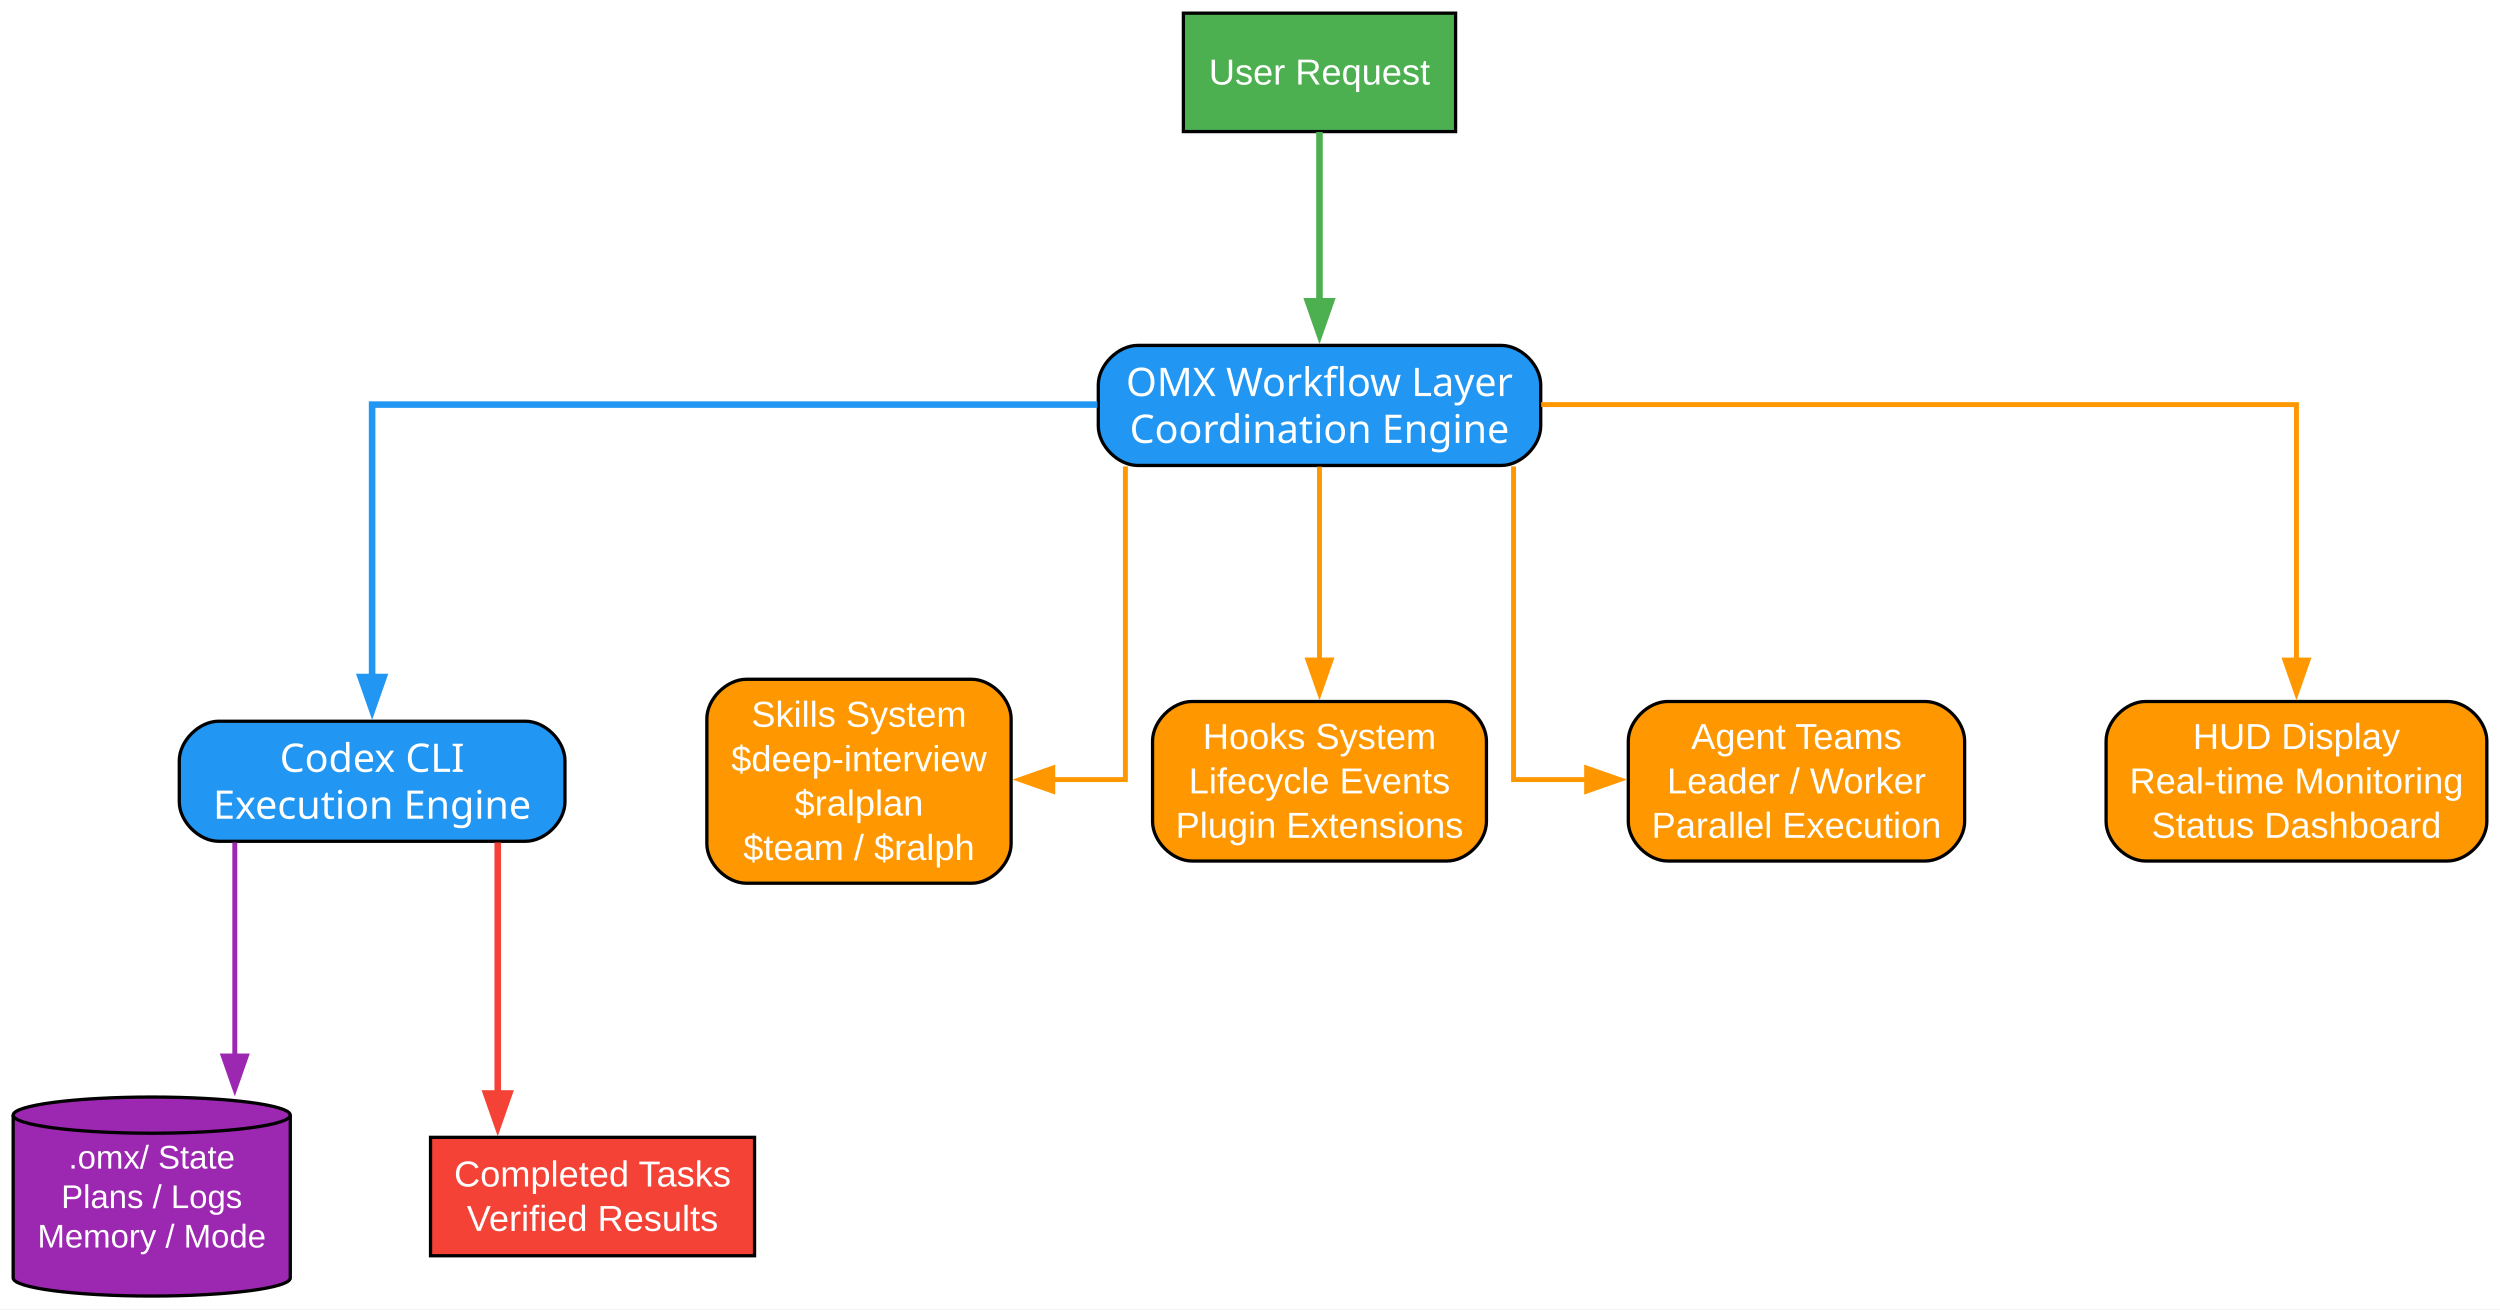
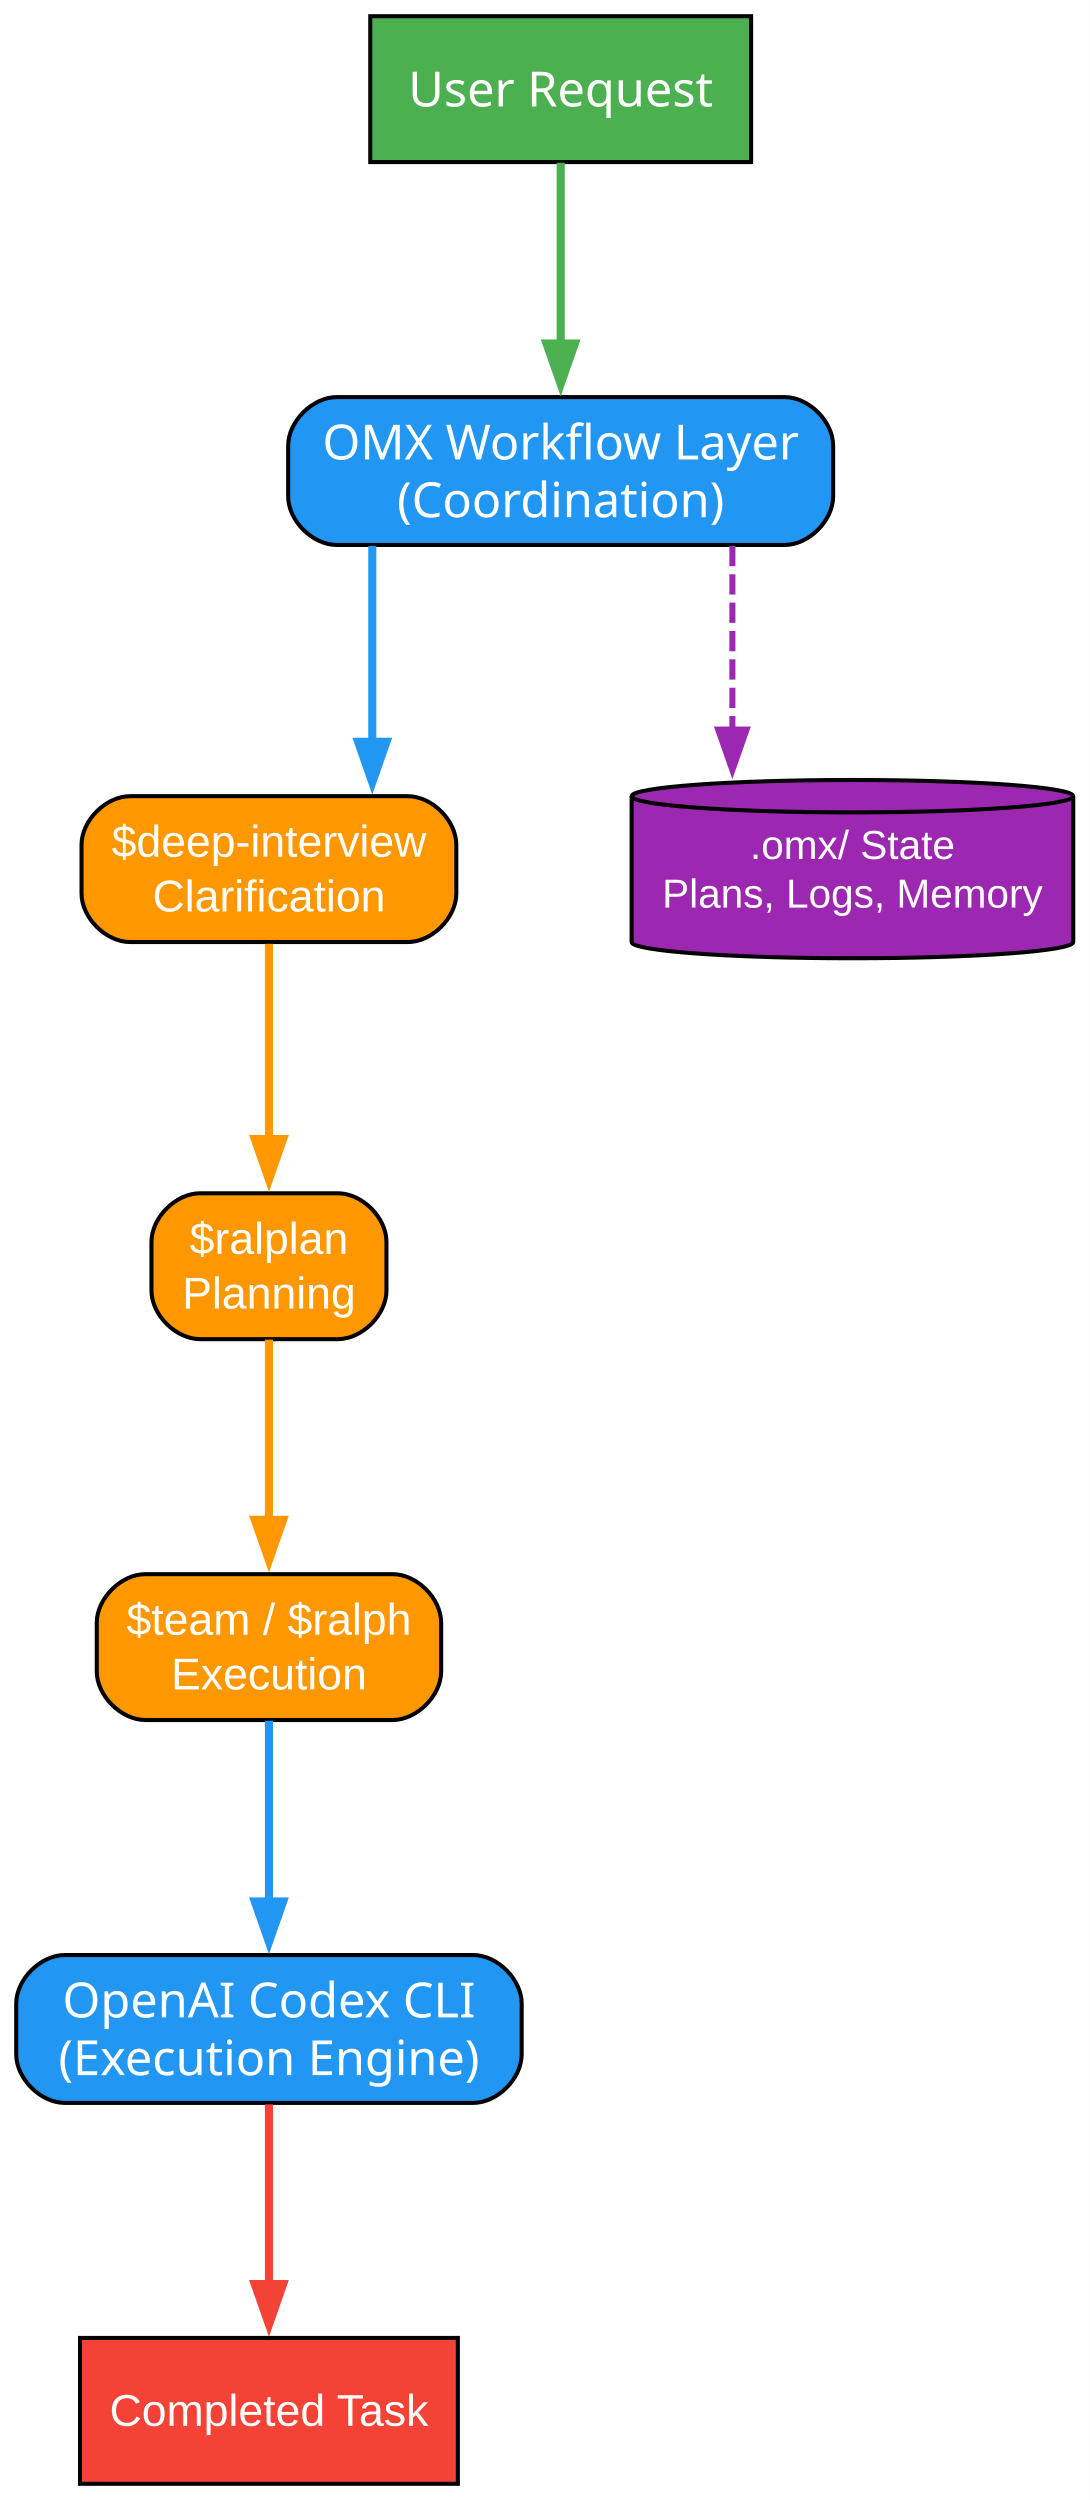
- <svg xmlns="http://www.w3.org/2000/svg" width="760pt" height="398pt" viewBox="0.00 0.00 760.00 398.00">
-   <g id="graph0" class="graph" transform="scale(1 1) rotate(0) translate(4 394)">
-     <polygon fill="white" stroke="none" points="-4,4 -4,-394 756,-394 756,4 -4,4" />
+ <svg xmlns="http://www.w3.org/2000/svg" width="269pt" height="617pt" viewBox="0.00 0.00 269.00 617.00">
+   <g id="graph0" class="graph" transform="scale(1 1) rotate(0) translate(4 613)">
+     <polygon fill="white" stroke="none" points="-4,4 -4,-613 264.88,-613 264.88,4 -4,4" />
    <g id="node1" class="node">
-       <polygon fill="#4caf50" stroke="black" points="438.5,-390 355.75,-390 355.75,-354 438.5,-354 438.5,-390" />
-       <text xml:space="preserve" text-anchor="middle" x="397.12" y="-368.3" font-family="Arial" font-size="11.00" fill="white">User Request</text>
+       <polygon fill="#4caf50" stroke="black" points="181.38,-609 87.38,-609 87.38,-573 181.38,-573 181.38,-609" />
+       <text xml:space="preserve" text-anchor="middle" x="134.38" y="-586.73" font-family="Arial Bold" font-size="12.00" fill="white">User Request</text>
    </g>
    <g id="node2" class="node">
-       <path fill="#2196f3" stroke="black" d="M452.38,-289C452.38,-289 341.88,-289 341.88,-289 335.88,-289 329.88,-283 329.88,-277 329.88,-277 329.88,-264.5 329.88,-264.5 329.88,-258.5 335.88,-252.5 341.88,-252.5 341.88,-252.5 452.38,-252.5 452.38,-252.5 458.38,-252.5 464.38,-258.5 464.38,-264.5 464.38,-264.5 464.38,-277 464.38,-277 464.38,-283 458.38,-289 452.38,-289" />
-       <text xml:space="preserve" text-anchor="middle" x="397.12" y="-273.6" font-family="Arial Bold" font-size="12.00" fill="white">OMX Workflow Layer</text>
-       <text xml:space="preserve" text-anchor="middle" x="397.12" y="-259.35" font-family="Arial Bold" font-size="12.00" fill="white">Coordination Engine</text>
+       <path fill="#2196f3" stroke="black" d="M189.62,-515C189.62,-515 79.12,-515 79.12,-515 73.12,-515 67.12,-509 67.12,-503 67.12,-503 67.12,-490.5 67.12,-490.5 67.12,-484.5 73.12,-478.5 79.12,-478.5 79.12,-478.5 189.62,-478.5 189.62,-478.5 195.62,-478.5 201.62,-484.5 201.62,-490.5 201.62,-490.5 201.62,-503 201.62,-503 201.62,-509 195.62,-515 189.62,-515" />
+       <text xml:space="preserve" text-anchor="middle" x="134.38" y="-499.6" font-family="Arial Bold" font-size="12.00" fill="white">OMX Workflow Layer</text>
+       <text xml:space="preserve" text-anchor="middle" x="134.38" y="-485.35" font-family="Arial Bold" font-size="12.00" fill="white">(Coordination)</text>
    </g>
    <g id="edge1" class="edge">
-       <path fill="none" stroke="#4caf50" stroke-width="2" d="M397.12,-353.9C397.12,-353.9 397.12,-302.41 397.12,-302.41" />
-       <polygon fill="#4caf50" stroke="#4caf50" stroke-width="2" points="400.63,-302.41 397.13,-292.41 393.63,-302.41 400.63,-302.41" />
+       <path fill="none" stroke="#4caf50" stroke-width="2" d="M134.38,-572.83C134.38,-572.83 134.38,-528.22 134.38,-528.22" />
+       <polygon fill="#4caf50" stroke="#4caf50" stroke-width="2" points="137.88,-528.22 134.38,-518.22 130.88,-528.22 137.88,-528.22" />
    </g>
    <g id="node3" class="node">
-       <path fill="#2196f3" stroke="black" d="M155.75,-174.75C155.75,-174.75 62.5,-174.75 62.5,-174.75 56.5,-174.75 50.5,-168.75 50.5,-162.75 50.5,-162.75 50.5,-150.25 50.5,-150.25 50.5,-144.25 56.5,-138.25 62.5,-138.25 62.5,-138.25 155.75,-138.25 155.75,-138.25 161.75,-138.25 167.75,-144.25 167.75,-150.25 167.75,-150.25 167.75,-162.75 167.75,-162.75 167.75,-168.75 161.75,-174.75 155.75,-174.75" />
-       <text xml:space="preserve" text-anchor="middle" x="109.12" y="-159.35" font-family="Arial Bold" font-size="12.00" fill="white">Codex CLI</text>
-       <text xml:space="preserve" text-anchor="middle" x="109.12" y="-145.1" font-family="Arial Bold" font-size="12.00" fill="white">Execution Engine</text>
+       <path fill="#ff9800" stroke="black" d="M96.62,-416.5C96.62,-416.5 28.12,-416.5 28.12,-416.5 22.12,-416.5 16.12,-410.5 16.12,-404.5 16.12,-404.5 16.12,-392.5 16.12,-392.5 16.12,-386.5 22.12,-380.5 28.12,-380.5 28.12,-380.5 96.62,-380.5 96.62,-380.5 102.62,-380.5 108.62,-386.5 108.62,-392.5 108.62,-392.5 108.62,-404.5 108.62,-404.5 108.62,-410.5 102.62,-416.5 96.62,-416.5" />
+       <text xml:space="preserve" text-anchor="middle" x="62.38" y="-401.55" font-family="Arial" font-size="11.00" fill="white">$deep-interview</text>
+       <text xml:space="preserve" text-anchor="middle" x="62.38" y="-388.05" font-family="Arial" font-size="11.00" fill="white">Clarification</text>
    </g>
    <g id="edge2" class="edge">
-       <path fill="none" stroke="#2196f3" stroke-width="2" d="M329.6,-271C244.48,-271 109.12,-271 109.12,-271 109.12,-271 109.12,-188.18 109.12,-188.18" />
-       <polygon fill="#2196f3" stroke="#2196f3" stroke-width="2" points="112.63,-188.18 109.13,-178.18 105.63,-188.18 112.63,-188.18" />
+       <path fill="none" stroke="#2196f3" stroke-width="2" d="M87.88,-478.27C87.88,-478.27 87.88,-429.92 87.88,-429.92" />
+       <polygon fill="#2196f3" stroke="#2196f3" stroke-width="2" points="91.38,-429.92 87.88,-419.92 84.38,-429.92 91.38,-429.92" />
+     </g>
+     <g id="node7" class="node">
+       <path fill="#9c27b0" stroke="black" d="M260.88,-416.5C260.88,-418.71 236.45,-420.5 206.38,-420.5 176.3,-420.5 151.88,-418.71 151.88,-416.5 151.88,-416.5 151.88,-380.5 151.88,-380.5 151.88,-378.29 176.3,-376.5 206.38,-376.5 236.45,-376.5 260.88,-378.29 260.88,-380.5 260.88,-380.5 260.88,-416.5 260.88,-416.5" />
+       <path fill="none" stroke="black" d="M260.88,-416.5C260.88,-414.29 236.45,-412.5 206.38,-412.5 176.3,-412.5 151.88,-414.29 151.88,-416.5" />
+       <text xml:space="preserve" text-anchor="middle" x="206.38" y="-401" font-family="Arial" font-size="10.00" fill="white">.omx/ State</text>
+       <text xml:space="preserve" text-anchor="middle" x="206.38" y="-389" font-family="Arial" font-size="10.00" fill="white">Plans, Logs, Memory</text>
+     </g>
+     <g id="edge7" class="edge">
+       <path fill="none" stroke="#9c27b0" stroke-width="1.5" stroke-dasharray="5,2" d="M176.75,-478.27C176.75,-478.27 176.75,-432.95 176.75,-432.95" />
+       <polygon fill="#9c27b0" stroke="#9c27b0" stroke-width="1.5" points="180.25,-432.95 176.75,-422.95 173.25,-432.95 180.25,-432.95" />
    </g>
    <g id="node4" class="node">
-       <path fill="#ff9800" stroke="black" d="M291.38,-187.5C291.38,-187.5 222.88,-187.5 222.88,-187.5 216.88,-187.5 210.88,-181.5 210.88,-175.5 210.88,-175.5 210.88,-137.5 210.88,-137.5 210.88,-131.5 216.88,-125.5 222.88,-125.5 222.88,-125.5 291.38,-125.5 291.38,-125.5 297.38,-125.5 303.38,-131.5 303.38,-137.5 303.38,-137.5 303.38,-175.5 303.38,-175.5 303.38,-181.5 297.38,-187.5 291.38,-187.5" />
-       <text xml:space="preserve" text-anchor="middle" x="257.12" y="-173.05" font-family="Arial" font-size="11.00" fill="white">Skills System</text>
-       <text xml:space="preserve" text-anchor="middle" x="257.12" y="-159.55" font-family="Arial" font-size="11.00" fill="white">$deep-interview</text>
-       <text xml:space="preserve" text-anchor="middle" x="257.12" y="-146.05" font-family="Arial" font-size="11.00" fill="white">$ralplan</text>
-       <text xml:space="preserve" text-anchor="middle" x="257.12" y="-132.55" font-family="Arial" font-size="11.00" fill="white">$team / $ralph</text>
+       <path fill="#ff9800" stroke="black" d="M79.38,-318.5C79.38,-318.5 45.38,-318.5 45.38,-318.5 39.38,-318.5 33.38,-312.5 33.38,-306.5 33.38,-306.5 33.38,-294.5 33.38,-294.5 33.38,-288.5 39.38,-282.5 45.38,-282.5 45.38,-282.5 79.38,-282.5 79.38,-282.5 85.38,-282.5 91.38,-288.5 91.38,-294.5 91.38,-294.5 91.38,-306.5 91.38,-306.5 91.38,-312.5 85.38,-318.5 79.38,-318.5" />
+       <text xml:space="preserve" text-anchor="middle" x="62.38" y="-303.55" font-family="Arial" font-size="11.00" fill="white">$ralplan</text>
+       <text xml:space="preserve" text-anchor="middle" x="62.38" y="-290.05" font-family="Arial" font-size="11.00" fill="white">Planning</text>
    </g>
    <g id="edge3" class="edge">
-       <path fill="none" stroke="#ff9800" stroke-width="1.5" d="M338.12,-252.22C338.12,-219.99 338.12,-157 338.12,-157 338.12,-157 316.04,-157 316.04,-157" />
-       <polygon fill="#ff9800" stroke="#ff9800" stroke-width="1.5" points="316.04,-153.5 306.04,-157 316.04,-160.5 316.04,-153.5" />
+       <path fill="none" stroke="#ff9800" stroke-width="2" d="M62.38,-380.07C62.38,-380.07 62.38,-331.88 62.38,-331.88" />
+       <polygon fill="#ff9800" stroke="#ff9800" stroke-width="2" points="65.88,-331.88 62.38,-321.88 58.88,-331.88 65.88,-331.88" />
    </g>
    <g id="node5" class="node">
-       <path fill="#ff9800" stroke="black" d="M435.88,-180.75C435.88,-180.75 358.38,-180.75 358.38,-180.75 352.38,-180.75 346.38,-174.75 346.38,-168.75 346.38,-168.75 346.38,-144.25 346.38,-144.25 346.38,-138.25 352.38,-132.25 358.38,-132.25 358.38,-132.25 435.88,-132.25 435.88,-132.25 441.88,-132.25 447.88,-138.25 447.88,-144.25 447.88,-144.25 447.88,-168.75 447.88,-168.75 447.88,-174.75 441.88,-180.75 435.88,-180.75" />
-       <text xml:space="preserve" text-anchor="middle" x="397.12" y="-166.3" font-family="Arial" font-size="11.00" fill="white">Hooks System</text>
-       <text xml:space="preserve" text-anchor="middle" x="397.12" y="-152.8" font-family="Arial" font-size="11.00" fill="white">Lifecycle Events</text>
-       <text xml:space="preserve" text-anchor="middle" x="397.12" y="-139.3" font-family="Arial" font-size="11.00" fill="white">Plugin Extensions</text>
+       <path fill="#ff9800" stroke="black" d="M92.88,-224.5C92.88,-224.5 31.88,-224.5 31.88,-224.5 25.88,-224.5 19.88,-218.5 19.88,-212.5 19.88,-212.5 19.88,-200.5 19.88,-200.5 19.88,-194.5 25.88,-188.5 31.88,-188.5 31.88,-188.5 92.88,-188.5 92.88,-188.5 98.88,-188.5 104.88,-194.5 104.88,-200.5 104.88,-200.5 104.88,-212.5 104.88,-212.5 104.88,-218.5 98.88,-224.5 92.88,-224.5" />
+       <text xml:space="preserve" text-anchor="middle" x="62.38" y="-209.55" font-family="Arial" font-size="11.00" fill="white">$team / $ralph</text>
+       <text xml:space="preserve" text-anchor="middle" x="62.38" y="-196.05" font-family="Arial" font-size="11.00" fill="white">Execution</text>
    </g>
    <g id="edge4" class="edge">
-       <path fill="none" stroke="#ff9800" stroke-width="1.5" d="M397.12,-252.14C397.12,-252.14 397.12,-193.36 397.12,-193.36" />
-       <polygon fill="#ff9800" stroke="#ff9800" stroke-width="1.5" points="400.63,-193.36 397.13,-183.36 393.63,-193.36 400.63,-193.36" />
+       <path fill="none" stroke="#ff9800" stroke-width="2" d="M62.38,-282.38C62.38,-282.38 62.38,-237.92 62.38,-237.92" />
+       <polygon fill="#ff9800" stroke="#ff9800" stroke-width="2" points="65.88,-237.92 62.38,-227.92 58.88,-237.92 65.88,-237.92" />
    </g>
    <g id="node6" class="node">
-       <path fill="#ff9800" stroke="black" d="M581.25,-180.75C581.25,-180.75 503,-180.75 503,-180.75 497,-180.75 491,-174.75 491,-168.75 491,-168.75 491,-144.25 491,-144.25 491,-138.25 497,-132.25 503,-132.25 503,-132.25 581.25,-132.25 581.25,-132.25 587.25,-132.25 593.25,-138.25 593.25,-144.25 593.25,-144.25 593.25,-168.75 593.25,-168.75 593.25,-174.75 587.25,-180.75 581.25,-180.75" />
-       <text xml:space="preserve" text-anchor="middle" x="542.12" y="-166.3" font-family="Arial" font-size="11.00" fill="white">Agent Teams</text>
-       <text xml:space="preserve" text-anchor="middle" x="542.12" y="-152.8" font-family="Arial" font-size="11.00" fill="white">Leader / Worker</text>
-       <text xml:space="preserve" text-anchor="middle" x="542.12" y="-139.3" font-family="Arial" font-size="11.00" fill="white">Parallel Execution</text>
+       <path fill="#2196f3" stroke="black" d="M112.75,-130.5C112.75,-130.5 12,-130.5 12,-130.5 6,-130.5 0,-124.5 0,-118.5 0,-118.5 0,-106 0,-106 0,-100 6,-94 12,-94 12,-94 112.75,-94 112.75,-94 118.75,-94 124.75,-100 124.75,-106 124.75,-106 124.75,-118.5 124.75,-118.5 124.75,-124.5 118.75,-130.5 112.75,-130.5" />
+       <text xml:space="preserve" text-anchor="middle" x="62.38" y="-115.1" font-family="Arial Bold" font-size="12.00" fill="white">OpenAI Codex CLI</text>
+       <text xml:space="preserve" text-anchor="middle" x="62.38" y="-100.85" font-family="Arial Bold" font-size="12.00" fill="white">(Execution Engine)</text>
    </g>
    <g id="edge5" class="edge">
-       <path fill="none" stroke="#ff9800" stroke-width="1.5" d="M456.12,-252.22C456.12,-219.99 456.12,-157 456.12,-157 456.12,-157 478.34,-157 478.34,-157" />
-       <polygon fill="#ff9800" stroke="#ff9800" stroke-width="1.5" points="478.34,-160.5 488.34,-157 478.34,-153.5 478.34,-160.5" />
+       <path fill="none" stroke="#2196f3" stroke-width="2" d="M62.38,-188.33C62.38,-188.33 62.38,-143.72 62.38,-143.72" />
+       <polygon fill="#2196f3" stroke="#2196f3" stroke-width="2" points="65.88,-143.72 62.38,-133.72 58.88,-143.72 65.88,-143.72" />
    </g>
-     <g id="node7" class="node">
-       <path fill="#ff9800" stroke="black" d="M740,-180.75C740,-180.75 648.25,-180.75 648.25,-180.75 642.25,-180.75 636.25,-174.75 636.25,-168.75 636.25,-168.75 636.25,-144.25 636.25,-144.25 636.25,-138.25 642.25,-132.25 648.25,-132.25 648.25,-132.25 740,-132.25 740,-132.25 746,-132.25 752,-138.25 752,-144.25 752,-144.25 752,-168.75 752,-168.75 752,-174.75 746,-180.75 740,-180.75" />
-       <text xml:space="preserve" text-anchor="middle" x="694.12" y="-166.3" font-family="Arial" font-size="11.00" fill="white">HUD Display</text>
-       <text xml:space="preserve" text-anchor="middle" x="694.12" y="-152.8" font-family="Arial" font-size="11.00" fill="white">Real-time Monitoring</text>
-       <text xml:space="preserve" text-anchor="middle" x="694.12" y="-139.3" font-family="Arial" font-size="11.00" fill="white">Status Dashboard</text>
+     <g id="node8" class="node">
+       <polygon fill="#f44336" stroke="black" points="109,-36 15.75,-36 15.75,0 109,0 109,-36" />
+       <text xml:space="preserve" text-anchor="middle" x="62.38" y="-14.3" font-family="Arial" font-size="11.00" fill="white">Completed Task</text>
    </g>
    <g id="edge6" class="edge">
-       <path fill="none" stroke="#ff9800" stroke-width="1.5" d="M464.52,-271C552.15,-271 694.12,-271 694.12,-271 694.12,-271 694.12,-193.33 694.12,-193.33" />
-       <polygon fill="#ff9800" stroke="#ff9800" stroke-width="1.5" points="697.63,-193.33 694.13,-183.33 690.63,-193.33 697.63,-193.33" />
-     </g>
-     <g id="node8" class="node">
-       <path fill="#9c27b0" stroke="black" d="M84.25,-55C84.25,-58.03 65.37,-60.5 42.12,-60.5 18.88,-60.5 0,-58.03 0,-55 0,-55 0,-5.5 0,-5.5 0,-2.47 18.88,0 42.12,0 65.37,0 84.25,-2.47 84.25,-5.5 84.25,-5.5 84.25,-55 84.25,-55" />
-       <path fill="none" stroke="black" d="M84.25,-55C84.25,-51.97 65.37,-49.5 42.12,-49.5 18.88,-49.5 0,-51.97 0,-55" />
-       <text xml:space="preserve" text-anchor="middle" x="42.12" y="-38.75" font-family="Arial" font-size="10.00" fill="white">.omx/ State</text>
-       <text xml:space="preserve" text-anchor="middle" x="42.12" y="-26.75" font-family="Arial" font-size="10.00" fill="white">Plans / Logs</text>
-       <text xml:space="preserve" text-anchor="middle" x="42.12" y="-14.75" font-family="Arial" font-size="10.00" fill="white">Memory / Mode</text>
-     </g>
-     <g id="edge7" class="edge">
-       <path fill="none" stroke="#9c27b0" stroke-width="1.5" d="M67.38,-137.87C67.38,-137.87 67.38,-72.98 67.38,-72.98" />
-       <polygon fill="#9c27b0" stroke="#9c27b0" stroke-width="1.5" points="70.88,-72.98 67.38,-62.98 63.88,-72.98 70.88,-72.98" />
-     </g>
-     <g id="node9" class="node">
-       <polygon fill="#f44336" stroke="black" points="225.38,-48.25 126.88,-48.25 126.88,-12.25 225.38,-12.25 225.38,-48.25" />
-       <text xml:space="preserve" text-anchor="middle" x="176.12" y="-33.3" font-family="Arial" font-size="11.00" fill="white">Completed Tasks</text>
-       <text xml:space="preserve" text-anchor="middle" x="176.12" y="-19.8" font-family="Arial" font-size="11.00" fill="white">Verified Results</text>
-     </g>
-     <g id="edge8" class="edge">
-       <path fill="none" stroke="#f44336" stroke-width="2" d="M147.31,-137.87C147.31,-137.87 147.31,-61.57 147.31,-61.57" />
-       <polygon fill="#f44336" stroke="#f44336" stroke-width="2" points="150.81,-61.57 147.31,-51.57 143.81,-61.57 150.81,-61.57" />
+       <path fill="none" stroke="#f44336" stroke-width="2" d="M62.38,-93.63C62.38,-93.63 62.38,-49.29 62.38,-49.29" />
+       <polygon fill="#f44336" stroke="#f44336" stroke-width="2" points="65.88,-49.29 62.38,-39.29 58.88,-49.29 65.88,-49.29" />
    </g>
  </g>
</svg>
